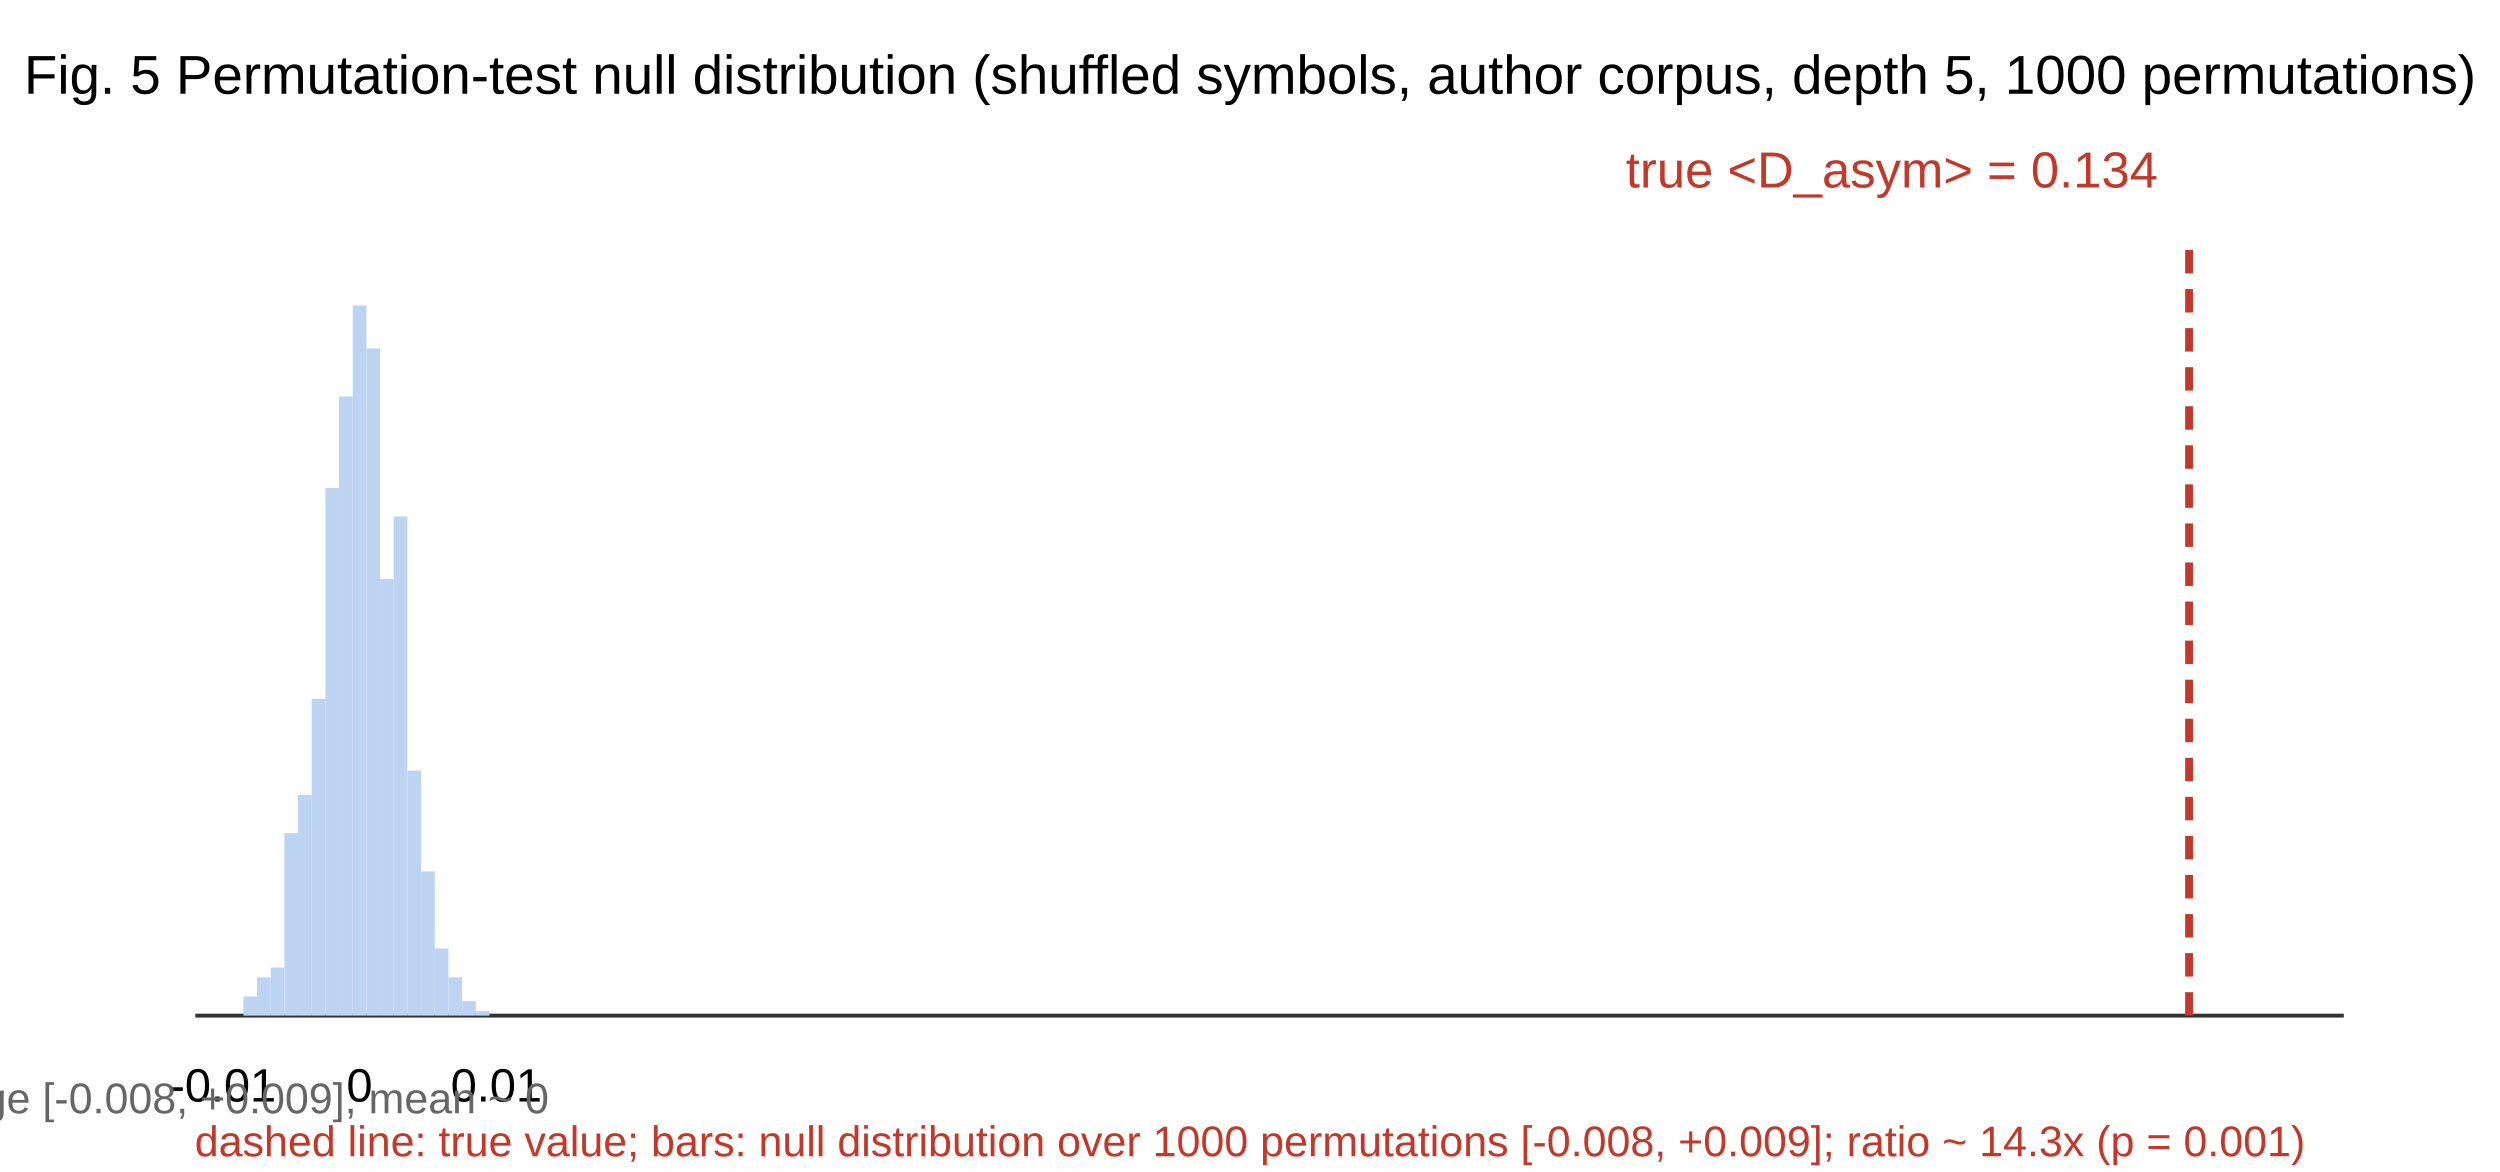
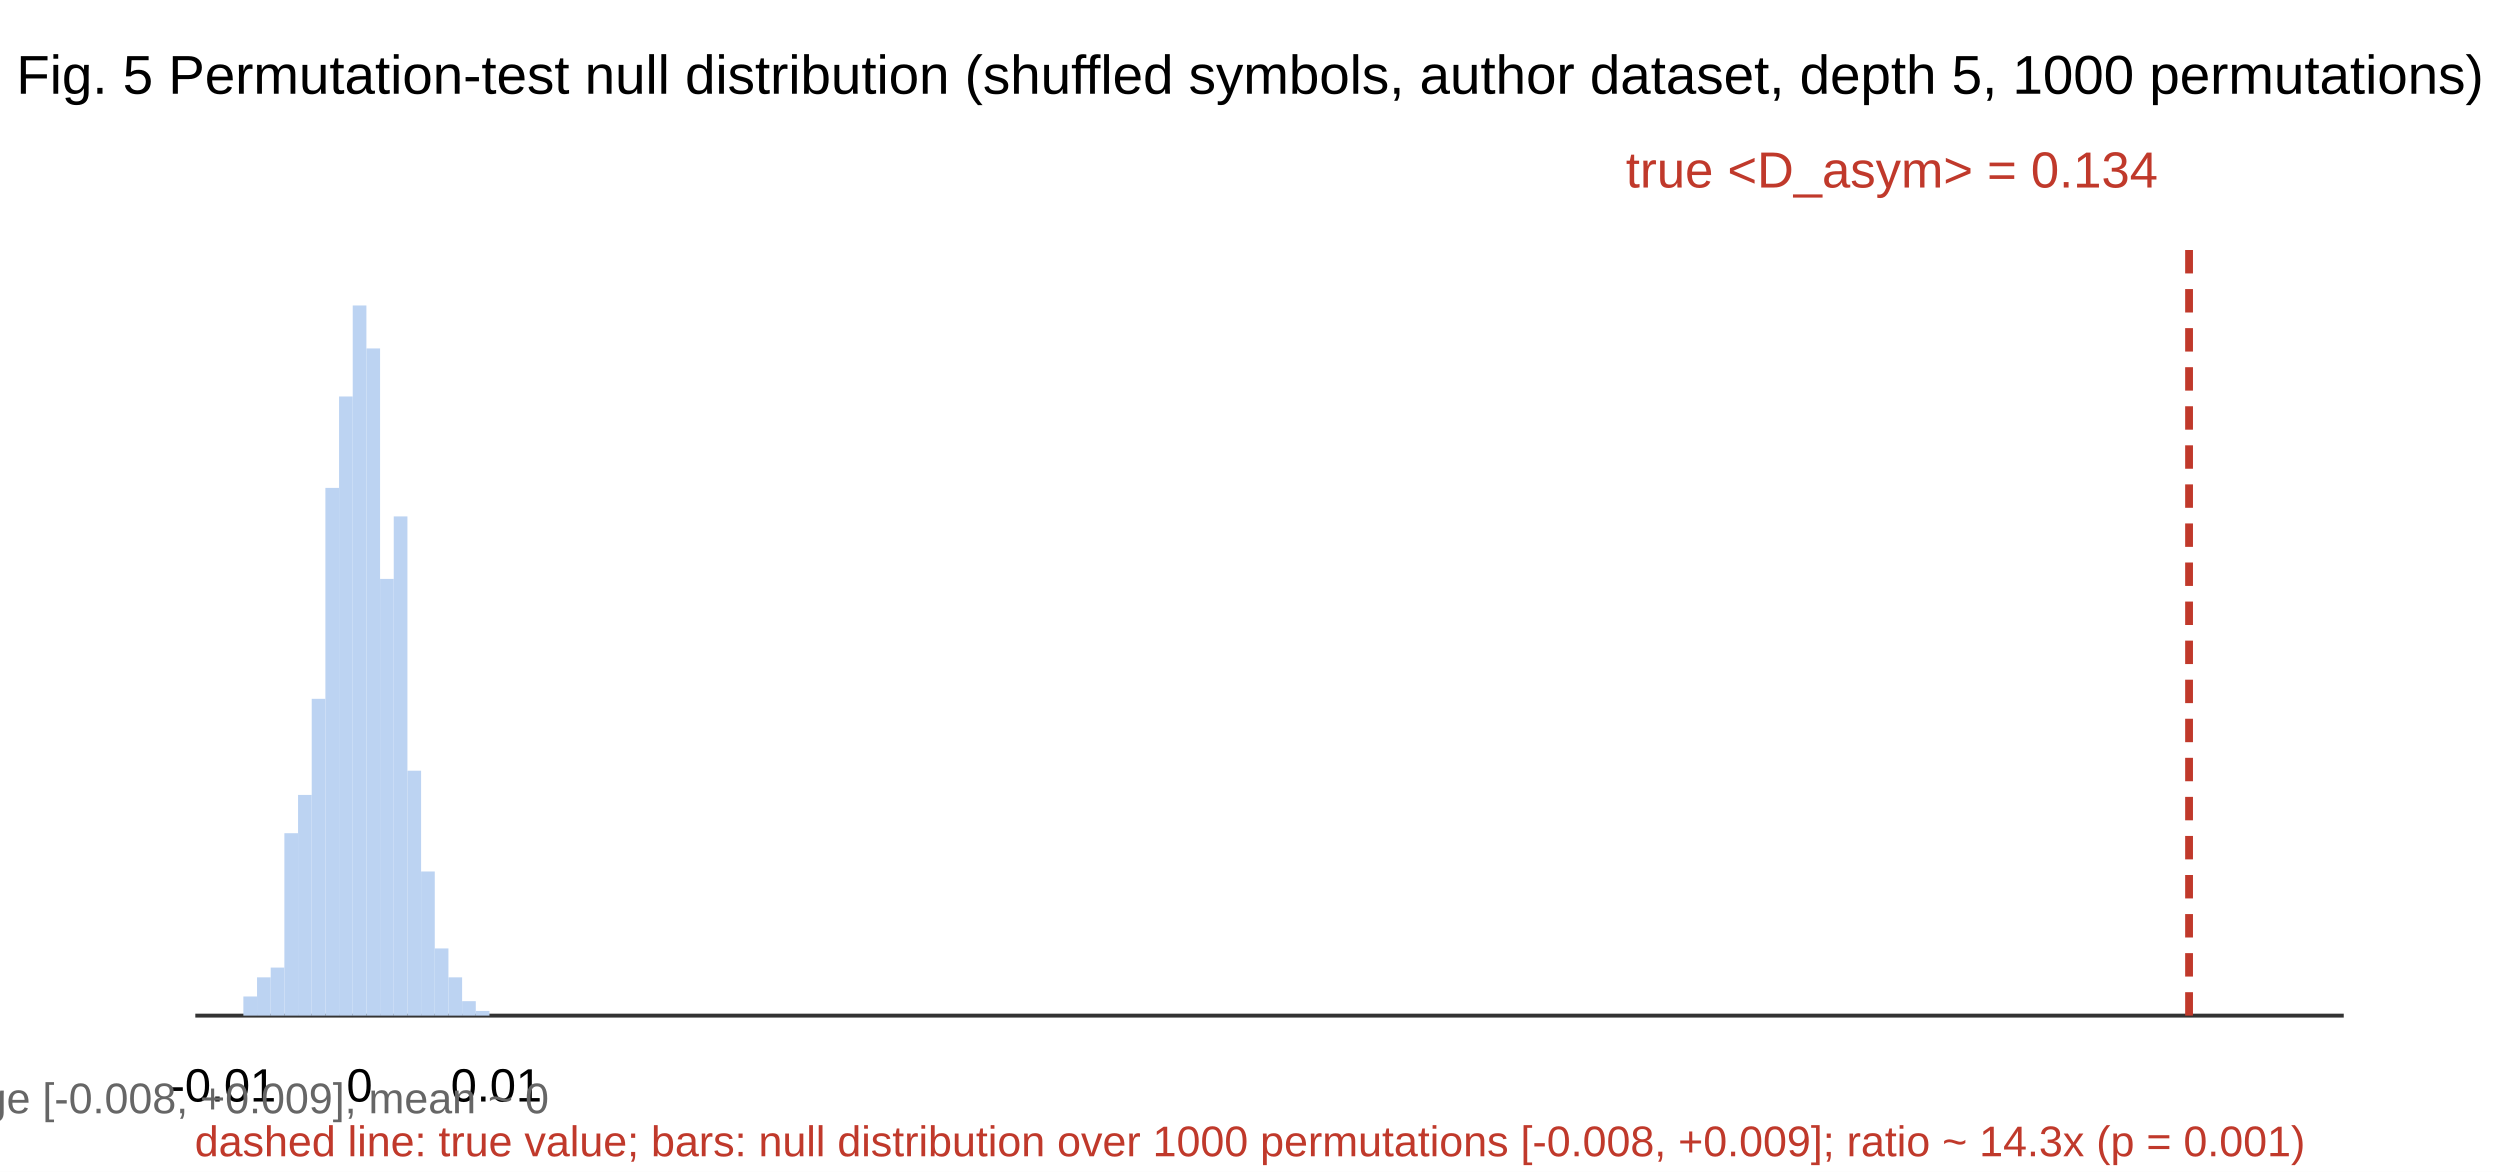
<svg xmlns="http://www.w3.org/2000/svg" width="640" height="300" viewBox="0 0 640 300">
  <rect width="640" height="300" fill="white" />
-   <text x="320.0" y="24" font-family="Arial, Helvetica, sans-serif" font-size="14" text-anchor="middle" fill="black" font-weight="normal">Fig. 5  Permutation-test null distribution (shuffled symbols, author corpus, depth 5, 1000 permutations)</text>
+   <text x="320.0" y="24" font-family="Arial, Helvetica, sans-serif" font-size="14" text-anchor="middle" fill="black" font-weight="normal">Fig. 5  Permutation-test null distribution (shuffled symbols, author dataset, depth 5, 1000 permutations)</text>
  <line x1="50.0" y1="260.0" x2="600.0" y2="260.0" stroke="#333" stroke-width="1" />
  <rect x="55.3" y="260.0" width="3.5" height="0.0" fill="#bcd3f2" stroke="none" stroke-width="1" />
  <rect x="58.8" y="260.0" width="3.5" height="0.0" fill="#bcd3f2" stroke="none" stroke-width="1" />
  <rect x="62.3" y="255.1" width="3.5" height="4.9" fill="#bcd3f2" stroke="none" stroke-width="1" />
  <rect x="65.8" y="250.2" width="3.5" height="9.8" fill="#bcd3f2" stroke="none" stroke-width="1" />
  <rect x="69.3" y="247.7" width="3.5" height="12.3" fill="#bcd3f2" stroke="none" stroke-width="1" />
  <rect x="72.8" y="213.3" width="3.5" height="46.7" fill="#bcd3f2" stroke="none" stroke-width="1" />
  <rect x="76.3" y="203.5" width="3.5" height="56.5" fill="#bcd3f2" stroke="none" stroke-width="1" />
  <rect x="79.8" y="178.9" width="3.5" height="81.1" fill="#bcd3f2" stroke="none" stroke-width="1" />
  <rect x="83.3" y="124.9" width="3.5" height="135.1" fill="#bcd3f2" stroke="none" stroke-width="1" />
  <rect x="86.8" y="101.5" width="3.5" height="158.5" fill="#bcd3f2" stroke="none" stroke-width="1" />
  <rect x="90.3" y="78.2" width="3.5" height="181.8" fill="#bcd3f2" stroke="none" stroke-width="1" />
  <rect x="93.8" y="89.2" width="3.5" height="170.8" fill="#bcd3f2" stroke="none" stroke-width="1" />
  <rect x="97.3" y="148.2" width="3.5" height="111.8" fill="#bcd3f2" stroke="none" stroke-width="1" />
  <rect x="100.8" y="132.2" width="3.5" height="127.8" fill="#bcd3f2" stroke="none" stroke-width="1" />
  <rect x="104.3" y="197.3" width="3.5" height="62.7" fill="#bcd3f2" stroke="none" stroke-width="1" />
  <rect x="107.8" y="223.1" width="3.5" height="36.9" fill="#bcd3f2" stroke="none" stroke-width="1" />
  <rect x="111.3" y="242.8" width="3.5" height="17.2" fill="#bcd3f2" stroke="none" stroke-width="1" />
  <rect x="114.8" y="250.2" width="3.5" height="9.8" fill="#bcd3f2" stroke="none" stroke-width="1" />
  <rect x="118.3" y="256.3" width="3.5" height="3.7" fill="#bcd3f2" stroke="none" stroke-width="1" />
  <rect x="121.8" y="258.8" width="3.5" height="1.2" fill="#bcd3f2" stroke="none" stroke-width="1" />
  <rect x="125.3" y="260.0" width="3.5" height="0.0" fill="#bcd3f2" stroke="none" stroke-width="1" />
  <text x="92.038" y="282" font-family="Arial, Helvetica, sans-serif" font-size="12" text-anchor="middle" fill="black" font-weight="normal">0</text>
  <text x="127.07" y="282" font-family="Arial, Helvetica, sans-serif" font-size="12" text-anchor="middle" fill="black" font-weight="normal">0.01</text>
  <text x="57.006" y="282" font-family="Arial, Helvetica, sans-serif" font-size="12" text-anchor="middle" fill="black" font-weight="normal">-0.01</text>
  <text x="50" y="285" font-family="Arial, Helvetica, sans-serif" font-size="11" text-anchor="middle" fill="#666" font-weight="normal">null range [-0.008, +0.009], mean ~ 0</text>
  <line x1="560.4" y1="260.0" x2="560.4" y2="60.0" stroke="#c0392b" stroke-width="2" stroke-dasharray="6 4" />
  <text x="552.435" y="48" font-family="Arial, Helvetica, sans-serif" font-size="13" text-anchor="end" fill="#c0392b" font-weight="normal">true &lt;D_asym&gt; = 0.134</text>
  <text x="320.0" y="296" font-family="Arial, Helvetica, sans-serif" font-size="11" text-anchor="middle" fill="#c0392b" font-weight="normal">dashed line: true value; bars: null distribution over 1000 permutations [-0.008, +0.009]; ratio ~ 14.3x (p = 0.001)</text>
</svg>
